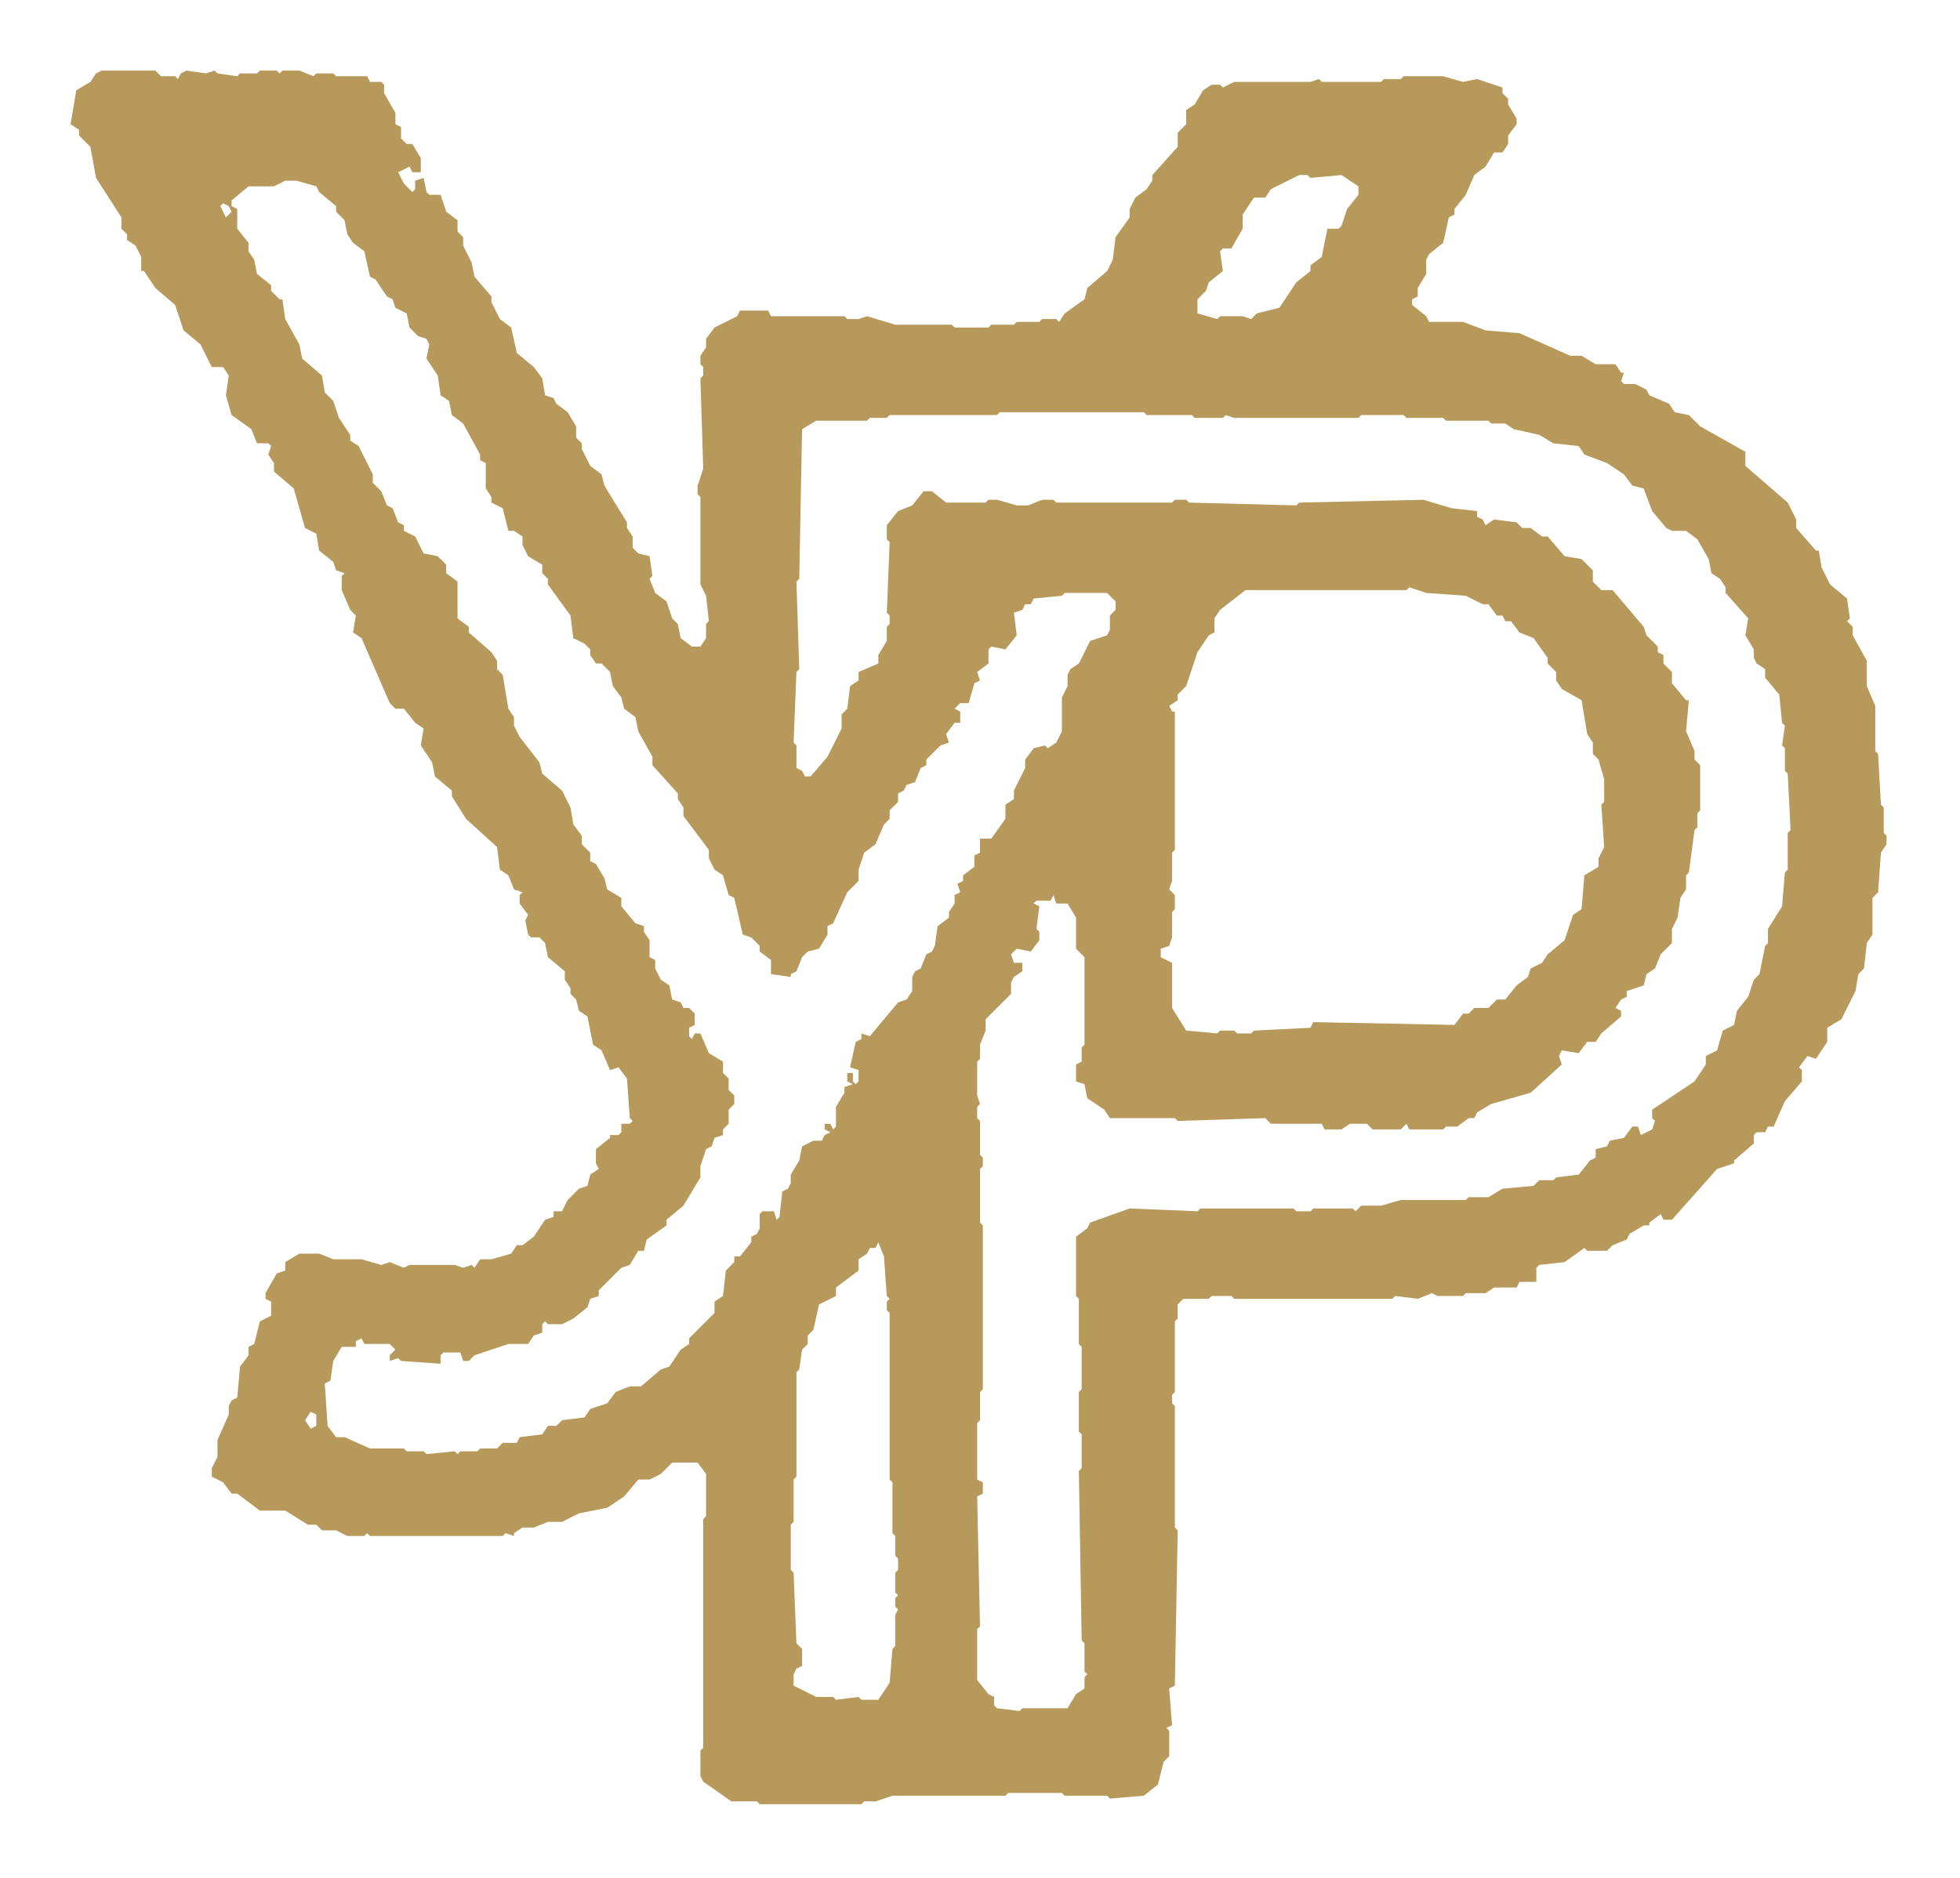
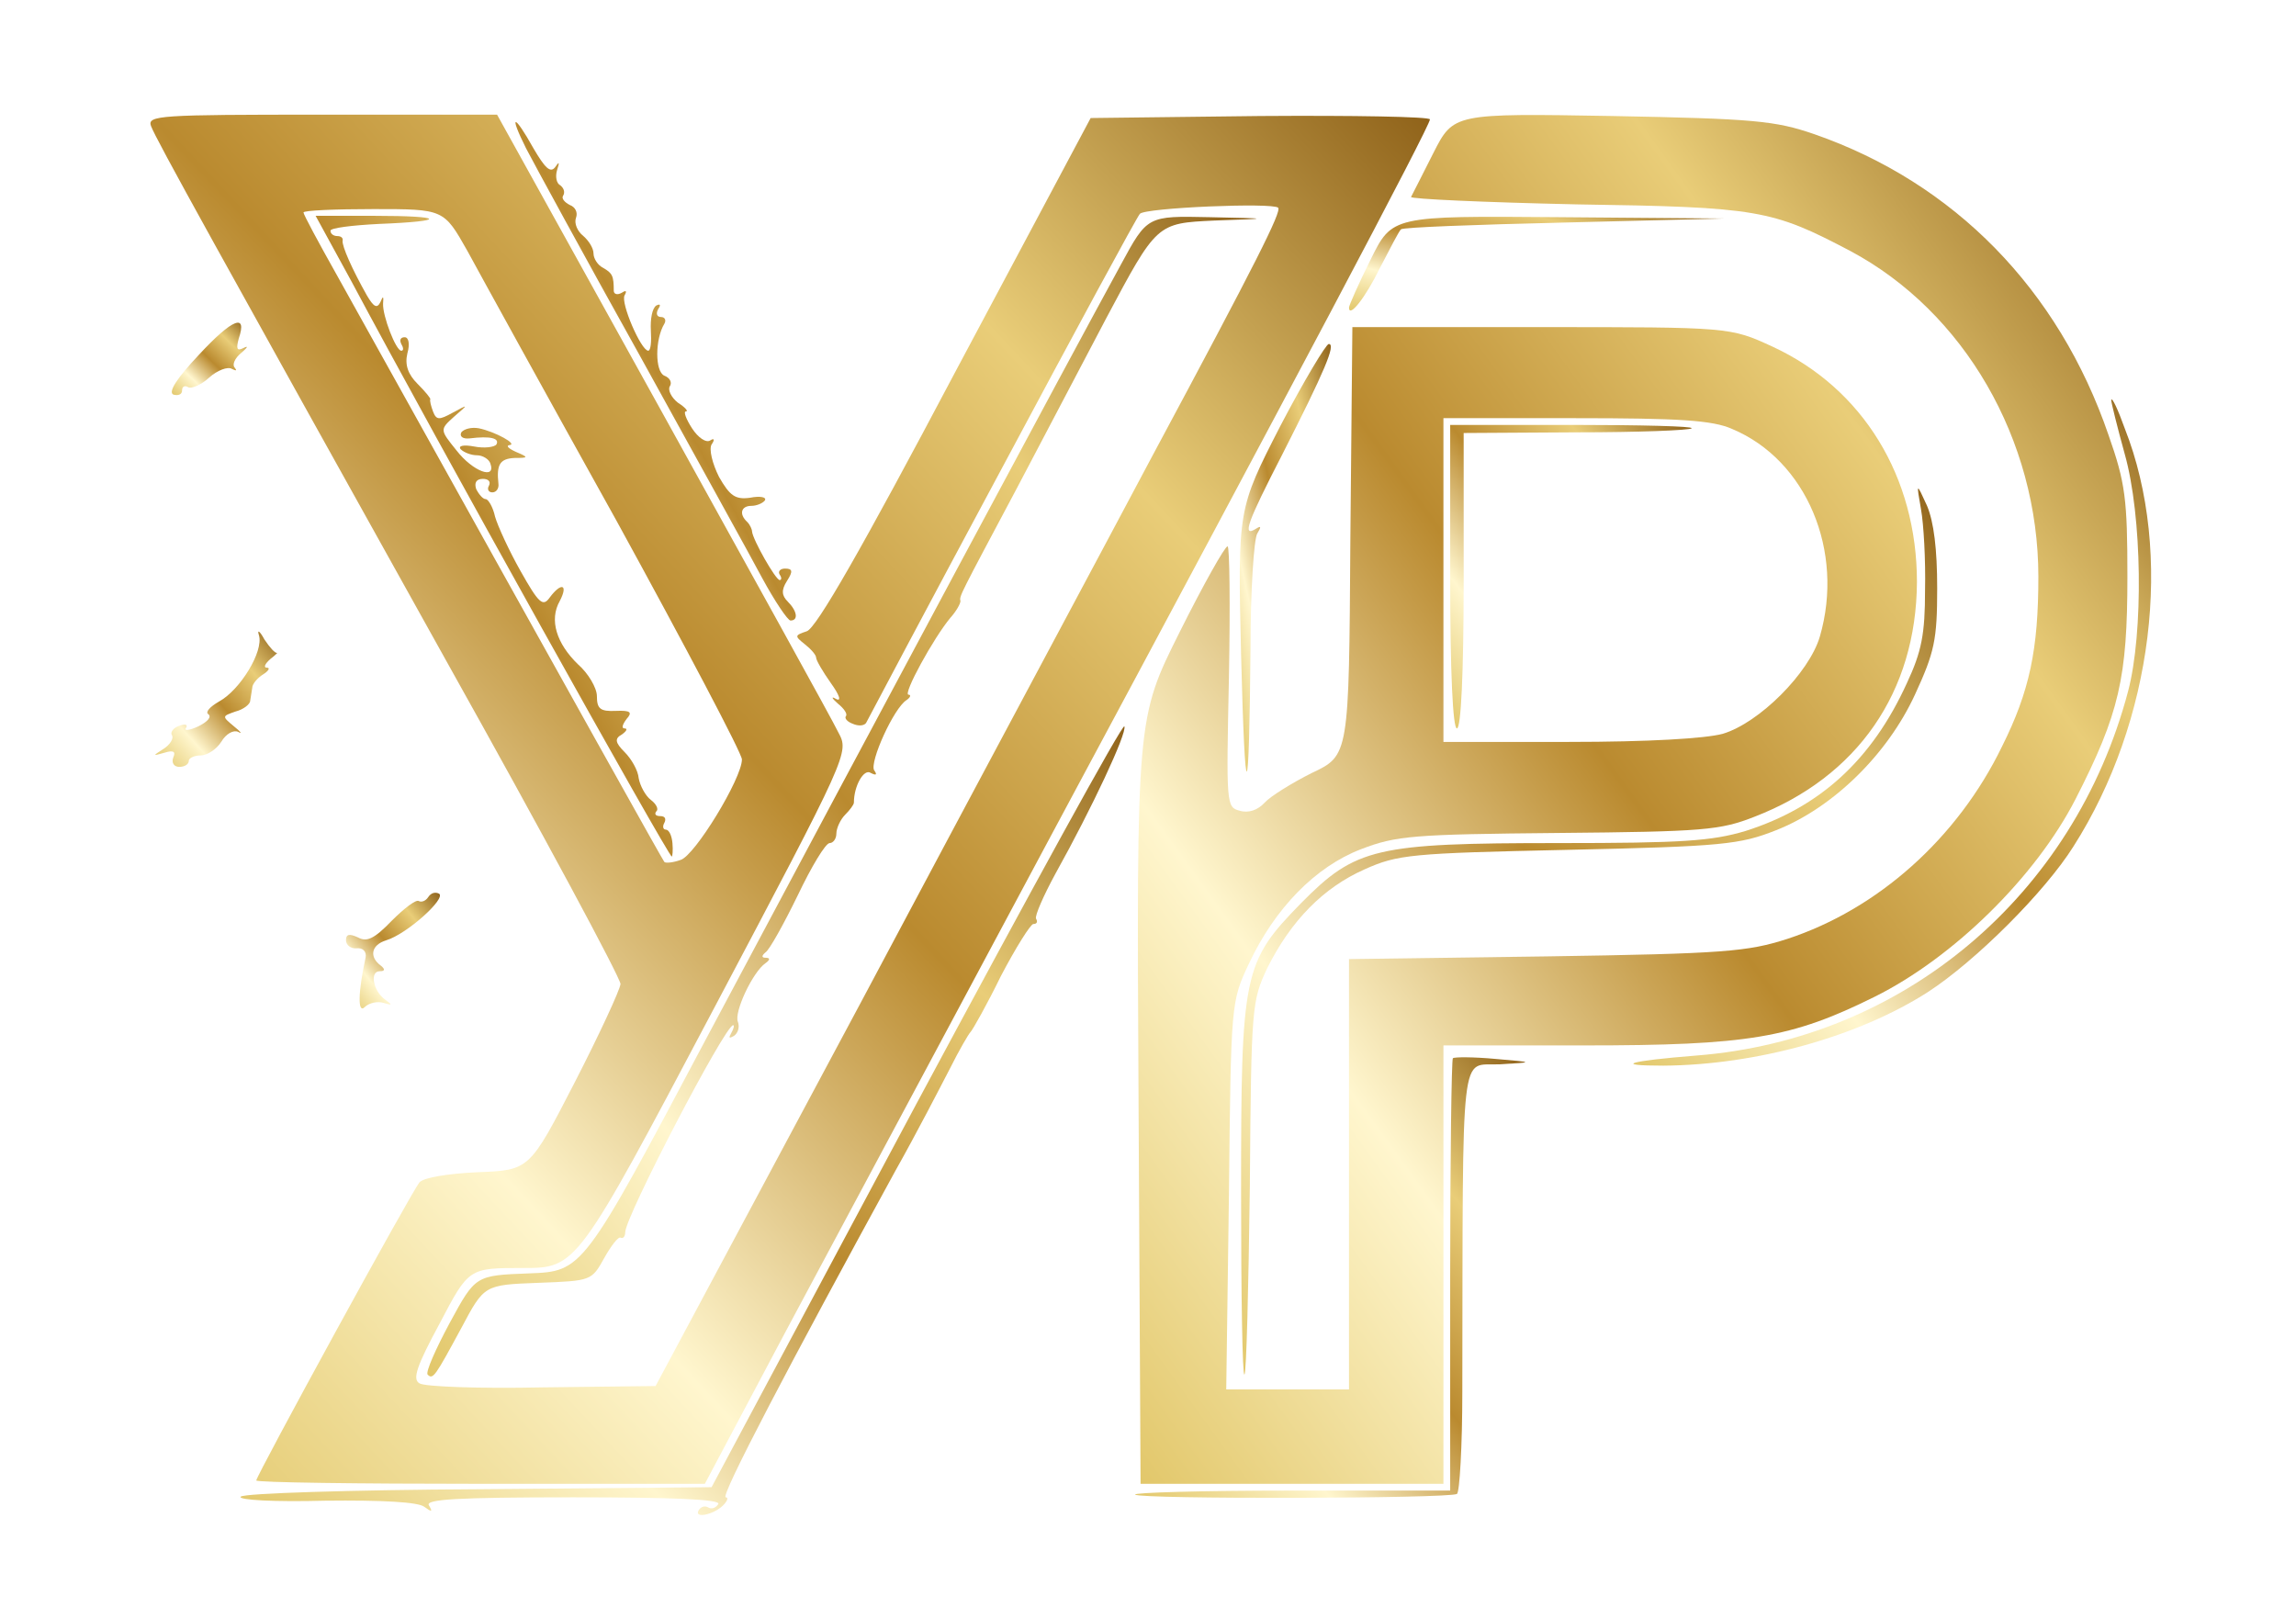
- <svg xmlns="http://www.w3.org/2000/svg" width="694" height="665" viewBox="0 0 694 665" role="img" aria-labelledby="title desc">
-   <path fill="#B79A5B" fill-rule="evenodd" clip-rule="evenodd" d="M 34 26 L 32 29 L 27 32 L 25 44 L 28 46 L 28 48 L 32 52 L 34 63 L 43 77 L 43 81 L 45 83 L 45 85 L 48 87 L 50 91 L 50 96 L 51 96 L 55 102 L 62 108 L 65 117 L 71 122 L 75 130 L 79 130 L 81 133 L 80 140 L 82 147 L 89 152 L 91 157 L 95 157 L 96 158 L 95 161 L 97 164 L 97 167 L 104 173 L 108 187 L 112 189 L 113 195 L 118 199 L 119 202 L 122 203 L 121 204 L 121 209 L 124 216 L 126 218 L 125 224 L 128 226 L 138 249 L 140 251 L 143 251 L 147 256 L 150 258 L 149 264 L 153 270 L 154 275 L 160 280 L 160 282 L 165 290 L 176 300 L 177 308 L 180 310 L 182 315 L 185 316 L 184 317 L 184 320 L 187 324 L 186 326 L 187 331 L 188 332 L 191 332 L 193 334 L 194 339 L 200 344 L 200 347 L 202 350 L 202 352 L 204 354 L 205 358 L 208 360 L 210 370 L 213 372 L 216 379 L 219 378 L 222 382 L 223 396 L 224 397 L 223 398 L 220 398 L 220 401 L 219 402 L 216 402 L 216 403 L 211 407 L 211 412 L 212 414 L 209 416 L 208 420 L 205 421 L 201 425 L 199 429 L 196 429 L 196 431 L 193 432 L 189 438 L 185 441 L 183 441 L 181 444 L 174 446 L 170 446 L 168 449 L 167 448 L 164 449 L 161 448 L 145 448 L 143 449 L 138 447 L 135 448 L 128 446 L 118 446 L 113 444 L 106 444 L 101 447 L 101 450 L 98 451 L 94 458 L 94 460 L 96 461 L 96 466 L 92 468 L 90 476 L 88 477 L 88 480 L 85 484 L 84 495 L 82 496 L 81 498 L 81 501 L 77 510 L 77 516 L 75 520 L 75 523 L 79 525 L 82 529 L 84 529 L 92 535 L 101 535 L 109 540 L 112 540 L 114 542 L 119 542 L 123 544 L 129 544 L 130 543 L 131 544 L 178 544 L 179 543 L 182 544 L 182 543 L 185 541 L 189 541 L 194 539 L 199 539 L 205 536 L 215 534 L 221 530 L 226 524 L 230 524 L 234 522 L 238 518 L 247 518 L 250 522 L 250 537 L 249 538 L 249 619 L 248 620 L 248 629 L 249 631 L 259 638 L 268 638 L 269 639 L 305 639 L 306 638 L 310 638 L 316 636 L 356 636 L 357 635 L 376 635 L 377 636 L 392 636 L 393 637 L 405 636 L 410 632 L 412 624 L 414 622 L 414 613 L 413 612 L 415 611 L 414 598 L 416 597 L 417 542 L 416 541 L 416 498 L 415 497 L 415 494 L 416 493 L 416 468 L 417 467 L 417 462 L 419 460 L 428 460 L 429 459 L 436 459 L 437 460 L 493 460 L 494 459 L 502 460 L 507 458 L 509 459 L 518 459 L 519 458 L 526 458 L 529 456 L 537 456 L 538 454 L 544 454 L 544 449 L 545 448 L 554 447 L 561 442 L 562 443 L 569 443 L 571 441 L 576 439 L 577 437 L 582 434 L 584 434 L 584 433 L 588 430 L 589 432 L 592 432 L 608 414 L 614 412 L 614 411 L 621 405 L 621 402 L 622 401 L 625 401 L 626 399 L 628 399 L 632 390 L 638 383 L 638 379 L 637 378 L 640 374 L 643 375 L 647 369 L 647 364 L 652 361 L 657 351 L 658 345 L 660 343 L 661 334 L 663 331 L 663 318 L 665 316 L 666 302 L 668 299 L 668 296 L 667 295 L 667 286 L 666 285 L 665 267 L 664 266 L 664 250 L 661 243 L 661 234 L 656 225 L 656 222 L 654 220 L 655 219 L 654 212 L 648 207 L 645 201 L 644 195 L 643 195 L 636 187 L 636 184 L 633 178 L 618 165 L 618 160 L 602 151 L 598 147 L 593 146 L 591 143 L 584 140 L 583 138 L 579 136 L 575 136 L 574 135 L 575 132 L 574 132 L 572 129 L 565 129 L 560 126 L 556 126 L 538 118 L 526 117 L 518 114 L 506 114 L 505 112 L 500 108 L 500 106 L 502 105 L 502 102 L 505 97 L 505 92 L 506 90 L 511 86 L 513 77 L 515 76 L 515 74 L 519 69 L 522 62 L 526 59 L 529 54 L 532 54 L 534 51 L 534 48 L 537 44 L 537 42 L 534 37 L 534 35 L 532 33 L 532 31 L 523 28 L 518 29 L 511 27 L 497 27 L 496 28 L 490 28 L 489 29 L 468 29 L 467 28 L 464 29 L 437 29 L 433 31 L 432 30 L 429 30 L 426 32 L 423 37 L 420 39 L 420 44 L 417 47 L 417 52 L 408 62 L 408 64 L 406 67 L 402 70 L 400 74 L 400 77 L 395 84 L 394 92 L 392 96 L 385 102 L 384 106 L 377 111 L 375 114 L 374 113 L 369 113 L 368 114 L 360 114 L 359 115 L 351 115 L 350 116 L 338 116 L 337 115 L 317 115 L 307 112 L 304 113 L 300 113 L 299 112 L 273 112 L 272 110 L 262 110 L 261 112 L 253 116 L 250 120 L 250 123 L 248 126 L 248 129 L 249 130 L 249 133 L 248 134 L 249 166 L 247 172 L 247 175 L 248 176 L 248 207 L 250 211 L 251 220 L 250 221 L 250 226 L 248 229 L 245 229 L 241 226 L 240 221 L 238 219 L 236 213 L 232 210 L 230 205 L 231 204 L 230 197 L 226 196 L 224 194 L 224 190 L 222 187 L 222 185 L 214 172 L 213 168 L 209 165 L 206 159 L 206 157 L 204 155 L 204 151 L 201 146 L 197 143 L 196 141 L 193 140 L 192 134 L 189 130 L 183 125 L 181 116 L 177 113 L 174 107 L 174 105 L 168 98 L 167 93 L 164 87 L 164 84 L 162 82 L 162 78 L 158 75 L 156 69 L 152 69 L 151 68 L 150 63 L 147 64 L 147 67 L 146 68 L 143 65 L 141 61 L 145 59 L 146 61 L 149 61 L 149 56 L 146 51 L 144 51 L 142 49 L 142 45 L 140 44 L 140 40 L 136 33 L 136 30 L 135 29 L 131 29 L 130 27 L 119 27 L 118 26 L 112 26 L 111 27 L 106 25 L 100 25 L 99 26 L 98 25 L 92 25 L 91 26 L 85 26 L 84 27 L 77 26 L 76 25 L 73 26 L 66 25 L 64 26 L 63 28 L 62 27 L 57 27 L 55 25 L 36 25 Z M 110 500 L 112 501 L 112 505 L 110 506 L 108 503 Z M 311 440 L 313 445 L 314 459 L 315 460 L 314 461 L 314 464 L 315 465 L 315 524 L 316 525 L 316 543 L 317 544 L 317 551 L 318 552 L 318 556 L 317 557 L 317 564 L 318 565 L 317 566 L 317 569 L 318 570 L 317 572 L 317 583 L 316 584 L 315 596 L 311 602 L 305 602 L 304 601 L 296 602 L 295 601 L 289 601 L 281 597 L 281 593 L 282 591 L 284 590 L 284 584 L 282 582 L 281 557 L 280 556 L 280 540 L 281 539 L 281 524 L 282 523 L 282 486 L 283 485 L 284 478 L 286 476 L 286 473 L 288 471 L 290 462 L 296 459 L 296 456 L 304 450 L 304 446 L 307 444 L 308 442 L 310 442 Z M 543 226 L 548 233 L 548 235 L 551 238 L 551 241 L 553 244 L 560 248 L 562 260 L 564 263 L 564 267 L 566 269 L 568 276 L 568 284 L 567 285 L 568 300 L 566 304 L 566 307 L 561 310 L 560 322 L 557 324 L 554 333 L 548 338 L 546 341 L 542 343 L 541 346 L 537 349 L 533 354 L 530 354 L 527 357 L 522 357 L 520 359 L 518 359 L 515 363 L 465 362 L 464 364 L 444 365 L 443 366 L 438 366 L 437 365 L 432 365 L 431 366 L 420 365 L 415 357 L 415 341 L 411 339 L 411 336 L 414 335 L 415 332 L 415 323 L 416 322 L 416 317 L 414 315 L 415 312 L 415 302 L 416 301 L 416 252 L 415 252 L 414 250 L 417 248 L 417 246 L 420 243 L 424 231 L 428 225 L 430 224 L 430 219 L 432 216 L 441 209 L 498 209 L 499 208 L 505 210 L 519 211 L 525 214 L 527 214 L 530 218 L 532 218 L 533 220 L 535 220 L 538 224 Z M 559 158 L 561 161 L 569 164 L 575 168 L 578 172 L 582 173 L 585 181 L 590 187 L 592 188 L 597 188 L 601 191 L 605 198 L 606 203 L 609 205 L 611 208 L 611 210 L 619 219 L 618 225 L 621 230 L 621 233 L 622 235 L 625 237 L 625 240 L 630 246 L 631 256 L 632 257 L 631 264 L 632 265 L 632 273 L 633 274 L 634 294 L 633 295 L 633 308 L 632 309 L 631 321 L 626 329 L 626 334 L 625 335 L 623 345 L 621 347 L 619 353 L 615 358 L 614 363 L 610 365 L 608 372 L 604 374 L 604 377 L 600 383 L 585 393 L 585 396 L 586 397 L 585 400 L 581 402 L 580 399 L 578 399 L 575 403 L 570 404 L 569 406 L 565 407 L 565 410 L 563 411 L 559 416 L 551 417 L 550 418 L 545 418 L 543 420 L 532 421 L 527 424 L 520 424 L 519 425 L 496 425 L 489 427 L 482 427 L 480 429 L 479 428 L 465 428 L 464 429 L 459 429 L 458 428 L 425 428 L 424 429 L 400 428 L 386 433 L 385 435 L 381 438 L 381 459 L 382 460 L 382 476 L 383 477 L 383 492 L 382 493 L 382 507 L 383 508 L 383 520 L 382 521 L 383 581 L 384 582 L 384 592 L 385 593 L 384 594 L 384 598 L 381 600 L 378 605 L 362 605 L 361 606 L 353 605 L 352 604 L 352 601 L 350 600 L 346 595 L 346 577 L 347 576 L 346 530 L 348 529 L 348 525 L 346 524 L 346 504 L 347 503 L 347 493 L 348 492 L 348 434 L 347 433 L 347 414 L 348 413 L 348 410 L 347 409 L 347 397 L 346 396 L 346 392 L 347 391 L 346 388 L 346 376 L 347 375 L 347 370 L 349 365 L 349 361 L 358 352 L 358 348 L 359 346 L 362 344 L 362 341 L 359 341 L 358 338 L 360 336 L 365 337 L 368 333 L 368 330 L 367 329 L 368 321 L 366 320 L 367 319 L 372 319 L 373 317 L 374 320 L 378 320 L 381 325 L 381 336 L 384 339 L 384 370 L 383 371 L 383 376 L 381 377 L 381 383 L 384 384 L 385 389 L 391 393 L 393 396 L 416 396 L 417 397 L 448 396 L 450 398 L 468 398 L 469 400 L 475 400 L 478 398 L 484 398 L 486 400 L 496 400 L 498 398 L 499 400 L 511 400 L 512 399 L 516 399 L 520 396 L 522 396 L 523 394 L 528 391 L 542 387 L 553 377 L 552 374 L 553 372 L 559 373 L 562 369 L 565 369 L 567 366 L 574 360 L 574 358 L 572 357 L 574 354 L 576 353 L 576 351 L 582 349 L 583 345 L 586 343 L 588 338 L 592 334 L 592 329 L 594 325 L 595 318 L 597 315 L 597 310 L 598 309 L 600 294 L 601 293 L 601 288 L 602 287 L 602 271 L 600 269 L 600 266 L 597 259 L 598 248 L 597 248 L 592 242 L 592 238 L 589 235 L 589 232 L 587 231 L 587 229 L 583 225 L 582 222 L 571 209 L 567 209 L 564 206 L 564 202 L 560 198 L 554 197 L 548 190 L 546 190 L 542 187 L 539 187 L 537 185 L 529 184 L 526 186 L 525 184 L 523 183 L 523 181 L 514 180 L 504 177 L 460 178 L 459 179 L 421 178 L 420 177 L 416 177 L 415 178 L 374 178 L 373 177 L 369 177 L 364 179 L 360 179 L 353 177 L 350 177 L 349 178 L 335 178 L 330 174 L 327 174 L 323 179 L 318 181 L 314 186 L 314 191 L 315 192 L 314 217 L 315 218 L 315 221 L 314 222 L 314 227 L 311 232 L 311 235 L 304 238 L 304 241 L 301 243 L 300 251 L 298 253 L 298 258 L 293 268 L 287 275 L 285 275 L 284 273 L 282 272 L 282 264 L 281 263 L 282 238 L 283 237 L 282 206 L 283 205 L 284 152 L 289 149 L 307 149 L 308 148 L 314 148 L 315 147 L 353 147 L 354 146 L 405 146 L 406 147 L 422 147 L 423 148 L 433 148 L 434 147 L 437 148 L 481 148 L 482 147 L 497 147 L 498 148 L 511 148 L 512 149 L 527 149 L 528 150 L 533 150 L 536 152 L 545 154 L 550 157 Z M 78 73 L 79 72 L 81 73 L 82 75 L 80 77 Z M 88 66 L 97 66 L 101 64 L 105 64 L 112 66 L 113 68 L 119 73 L 119 75 L 122 78 L 123 83 L 125 86 L 129 89 L 131 98 L 133 99 L 137 105 L 139 106 L 140 109 L 144 111 L 145 116 L 148 119 L 151 120 L 152 122 L 151 127 L 155 133 L 156 140 L 159 142 L 160 147 L 164 150 L 170 161 L 170 163 L 172 164 L 172 173 L 174 176 L 174 178 L 178 180 L 180 188 L 182 188 L 185 190 L 185 193 L 187 197 L 192 200 L 192 203 L 194 205 L 194 207 L 202 218 L 203 226 L 207 228 L 209 230 L 209 232 L 211 235 L 213 235 L 216 238 L 217 243 L 220 247 L 221 251 L 225 254 L 226 259 L 231 268 L 231 271 L 240 281 L 240 283 L 242 286 L 242 289 L 251 301 L 251 304 L 253 308 L 256 310 L 258 317 L 260 318 L 263 331 L 266 332 L 269 335 L 269 337 L 273 340 L 273 345 L 280 346 L 280 345 L 282 344 L 284 339 L 286 337 L 290 336 L 293 331 L 293 328 L 295 327 L 300 316 L 304 312 L 304 308 L 306 302 L 310 299 L 313 292 L 315 290 L 315 287 L 318 284 L 318 281 L 320 280 L 321 278 L 324 277 L 326 272 L 328 271 L 328 269 L 333 264 L 336 263 L 335 260 L 338 256 L 340 256 L 340 252 L 338 251 L 340 249 L 343 249 L 345 242 L 347 241 L 346 238 L 350 235 L 350 230 L 351 229 L 356 230 L 360 225 L 359 217 L 362 216 L 363 214 L 365 214 L 366 212 L 376 211 L 377 210 L 392 210 L 395 213 L 395 216 L 393 218 L 393 223 L 392 225 L 386 227 L 382 235 L 379 237 L 378 239 L 378 243 L 376 247 L 376 259 L 374 263 L 371 265 L 370 264 L 366 265 L 363 269 L 363 272 L 359 280 L 359 283 L 356 285 L 356 290 L 351 297 L 347 297 L 347 302 L 345 303 L 345 307 L 341 310 L 341 312 L 339 313 L 340 316 L 338 317 L 338 320 L 336 323 L 336 325 L 332 328 L 331 335 L 330 337 L 328 338 L 326 343 L 324 344 L 323 346 L 323 351 L 321 354 L 318 355 L 308 367 L 305 366 L 305 368 L 303 369 L 301 378 L 304 379 L 304 383 L 303 384 L 302 383 L 302 380 L 300 380 L 300 383 L 302 384 L 299 385 L 299 387 L 296 392 L 296 399 L 295 400 L 294 398 L 292 398 L 292 400 L 294 401 L 292 402 L 291 404 L 288 404 L 284 406 L 283 411 L 280 416 L 280 419 L 279 421 L 277 422 L 276 431 L 275 432 L 274 429 L 270 429 L 269 430 L 269 435 L 268 437 L 266 438 L 266 440 L 262 445 L 260 445 L 260 447 L 257 450 L 256 459 L 253 461 L 253 465 L 244 474 L 244 476 L 241 478 L 237 484 L 234 485 L 227 491 L 223 491 L 218 493 L 215 497 L 209 499 L 207 502 L 199 503 L 197 505 L 194 505 L 192 508 L 184 509 L 183 511 L 178 511 L 176 513 L 170 513 L 169 514 L 163 514 L 162 515 L 161 514 L 151 515 L 150 514 L 144 514 L 143 513 L 131 513 L 122 509 L 119 509 L 116 505 L 115 490 L 117 489 L 118 482 L 121 477 L 126 477 L 126 475 L 128 474 L 129 476 L 138 476 L 140 478 L 138 480 L 138 482 L 141 481 L 142 482 L 156 483 L 156 480 L 157 479 L 163 479 L 164 482 L 166 482 L 168 480 L 180 476 L 187 476 L 189 473 L 192 472 L 192 469 L 193 468 L 194 469 L 199 469 L 203 467 L 208 463 L 209 460 L 212 459 L 212 457 L 220 449 L 223 448 L 226 443 L 228 443 L 229 439 L 236 434 L 236 432 L 242 427 L 248 417 L 248 413 L 250 407 L 252 406 L 253 403 L 256 402 L 256 400 L 258 398 L 258 393 L 260 391 L 260 388 L 258 386 L 258 382 L 256 380 L 256 376 L 251 373 L 248 366 L 246 366 L 245 368 L 244 367 L 244 364 L 246 363 L 246 359 L 244 357 L 242 357 L 241 355 L 238 354 L 237 349 L 234 347 L 232 343 L 232 340 L 230 339 L 230 333 L 228 330 L 228 328 L 225 327 L 220 321 L 220 318 L 215 315 L 214 311 L 211 306 L 209 305 L 209 302 L 206 299 L 206 296 L 203 292 L 202 286 L 199 280 L 192 274 L 191 270 L 184 261 L 182 257 L 182 254 L 180 251 L 178 239 L 176 237 L 176 234 L 174 231 L 166 224 L 166 222 L 162 219 L 162 206 L 158 203 L 158 200 L 155 197 L 150 196 L 147 190 L 143 188 L 143 186 L 141 185 L 139 180 L 137 179 L 135 174 L 132 171 L 132 168 L 127 158 L 124 156 L 124 154 L 120 148 L 118 142 L 115 139 L 114 133 L 107 127 L 106 122 L 101 113 L 100 106 L 99 106 L 96 103 L 96 101 L 91 97 L 90 92 L 88 89 L 88 86 L 84 81 L 84 74 L 82 73 L 82 71 Z M 481 66 L 481 69 L 477 74 L 475 80 L 474 81 L 470 81 L 468 91 L 464 94 L 464 96 L 459 100 L 453 109 L 445 111 L 443 113 L 440 112 L 432 112 L 431 113 L 424 111 L 424 106 L 427 103 L 428 100 L 433 96 L 432 89 L 433 88 L 436 88 L 440 81 L 440 76 L 444 70 L 448 70 L 450 67 L 460 62 L 463 62 L 464 63 L 475 62 Z" />
+ <svg xmlns="http://www.w3.org/2000/svg" viewBox="123 -17 340 240" width="512" height="361">
+   <defs>
+     <linearGradient id="brassGold" x1="0%" y1="0%" x2="100%" y2="100%">
+       <stop offset="0%" stop-color="#E2C76A" />
+       <stop offset="25%" stop-color="#FFF6CE" />
+       <stop offset="50%" stop-color="#BA8A2F" />
+       <stop offset="75%" stop-color="#E9CD78" />
+       <stop offset="100%" stop-color="#8F6219" />
+     </linearGradient>
+   </defs>
+   <g transform="translate(-21.20149,578) scale(0.1,-0.1)" fill="url(#brassGold)">
+     <path d="M1664 5763 c8 -21 97 -181 440 -797 141 -252 256 -466 256 -475 -1 -9 -31 -74 -68 -146 -67 -130 -67 -130 -144 -133 -44 -2 -80 -8 -86 -15 -12 -14 -242 -435 -242 -442 0 -3 150 -5 333 -5 l332 0 121 228 c67 125 242 452 389 727 361 673 565 1058 565 1068 0 4 -113 6 -252 5 l-251 -3 -201 -377 c-138 -261 -206 -380 -220 -384 -18 -6 -18 -7 -3 -19 9 -7 17 -16 17 -20 0 -4 10 -21 22 -38 13 -18 16 -28 7 -23 -7 4 -6 1 3 -7 10 -8 15 -16 12 -19 -2 -3 2 -8 10 -11 9 -4 17 -3 20 1 2 4 92 174 201 377 109 204 201 374 205 378 8 9 197 17 205 9 5 -6 -31 -78 -186 -367 -70 -132 -265 -496 -432 -810 l-305 -570 -168 -2 c-93 -2 -175 1 -182 6 -11 6 -4 26 30 89 43 82 43 82 123 82 80 0 80 0 282 382 202 382 202 382 186 412 -8 17 -126 230 -261 474 l-245 442 -260 0 c-241 0 -259 -1 -253 -17z m469 -185 c19 -35 118 -215 221 -400 102 -186 186 -345 186 -354 0 -28 -70 -143 -91 -149 -11 -4 -22 -5 -24 -3 -2 2 -111 197 -486 871 -27 48 -49 89 -49 92 0 3 47 5 104 5 104 0 104 0 139 -62z" />
+     <path d="M1961 5533 c123 -231 470 -853 475 -853 1 0 2 9 1 20 -1 11 -5 20 -10 20 -4 0 -5 5 -2 10 3 6 1 10 -6 10 -7 0 -9 3 -6 7 4 3 0 11 -8 17 -8 6 -16 21 -18 32 -1 12 -11 29 -21 39 -14 14 -15 20 -4 26 7 5 9 9 4 9 -5 0 -3 6 3 14 9 10 6 13 -16 12 -23 -1 -28 3 -28 22 0 12 -13 34 -28 47 -32 31 -43 66 -27 94 13 25 2 28 -15 5 -10 -14 -16 -9 -43 39 -17 30 -34 67 -38 81 -3 14 -10 26 -14 26 -4 0 -10 7 -14 15 -3 9 0 15 10 15 8 0 12 -4 9 -10 -3 -5 -1 -10 5 -10 6 0 10 6 9 13 -3 28 2 37 24 38 21 0 21 1 2 9 -11 5 -15 9 -10 10 14 1 -21 20 -45 25 -11 2 -22 -1 -26 -6 -3 -6 2 -10 12 -9 32 4 45 0 40 -9 -3 -4 -18 -6 -33 -3 -16 3 -24 1 -20 -4 5 -5 16 -9 24 -9 9 0 18 -6 20 -12 9 -25 -26 -12 -50 19 -25 31 -25 31 -4 50 22 19 22 19 -2 6 -20 -11 -24 -11 -29 2 -3 8 -5 16 -4 18 1 1 -7 11 -19 23 -14 14 -19 28 -15 45 4 14 2 24 -4 24 -6 0 -8 -4 -5 -10 3 -5 4 -10 0 -10 -8 0 -28 52 -27 70 1 11 0 12 -4 2 -5 -10 -10 -7 -20 10 -22 39 -37 73 -36 81 1 4 -2 7 -8 7 -5 0 -10 3 -10 8 0 4 32 8 72 10 102 4 98 12 -6 12 l-88 0 53 -97z" />
+     <path d="M3565 5723 c-16 -32 -31 -61 -33 -65 -2 -3 109 -8 245 -11 270 -4 290 -8 406 -69 169 -90 279 -280 279 -483 0 -108 -13 -170 -54 -252 -66 -136 -184 -241 -318 -285 -59 -19 -93 -22 -357 -26 l-293 -4 0 -319 0 -319 -91 0 -91 0 4 288 c3 286 3 287 30 344 38 81 98 143 166 169 52 20 77 22 292 24 216 2 240 4 291 24 153 59 240 185 241 348 0 156 -80 287 -214 349 -63 29 -63 29 -343 29 l-280 0 -3 -317 c-2 -318 -2 -318 -57 -344 -30 -15 -62 -35 -70 -44 -10 -11 -24 -16 -37 -12 -20 5 -20 9 -16 198 2 107 1 194 -2 194 -4 0 -36 -57 -71 -127 -64 -128 -64 -128 -61 -695 l3 -568 225 0 224 0 0 325 0 325 208 0 c244 0 308 11 431 72 117 58 239 178 298 293 65 127 77 180 77 330 0 115 -3 139 -28 210 -74 216 -229 374 -436 446 -58 20 -89 23 -300 27 -235 4 -235 4 -265 -55z m443 -409 c110 -46 167 -181 130 -308 -16 -54 -90 -128 -144 -144 -26 -7 -110 -12 -228 -12 l-186 0 0 240 0 240 195 0 c154 0 204 -3 233 -16z" />
+     <path d="M3590 5095 c0 -143 4 -225 10 -225 6 0 10 80 10 219 l0 219 167 1 c91 0 168 3 171 6 3 3 -76 5 -176 5 l-182 0 0 -225z" />
+     <path d="M2220 5730 c12 -23 87 -161 169 -308 81 -147 163 -295 181 -329 19 -35 38 -63 42 -63 12 0 10 14 -4 28 -9 9 -10 17 -1 31 9 14 8 18 -3 18 -7 0 -11 -4 -8 -9 3 -4 3 -8 0 -8 -6 0 -40 60 -41 72 0 3 -3 10 -7 14 -13 12 -9 24 6 24 8 0 17 4 20 8 3 5 -7 7 -22 4 -22 -3 -30 3 -46 31 -10 20 -15 41 -11 48 5 7 4 10 -2 6 -6 -4 -18 4 -27 18 -9 14 -13 25 -9 25 4 0 -1 6 -12 13 -10 8 -15 19 -12 24 4 6 0 13 -8 16 -14 6 -14 54 0 77 3 5 1 10 -5 10 -6 0 -8 5 -4 12 4 6 3 8 -3 5 -6 -4 -9 -20 -8 -37 1 -16 0 -30 -4 -30 -11 1 -41 71 -35 82 4 7 2 8 -4 4 -7 -4 -12 -2 -12 3 0 22 -2 26 -16 34 -8 4 -14 14 -14 21 0 8 -7 19 -15 26 -9 7 -14 19 -11 27 3 8 -1 16 -9 19 -8 4 -13 10 -10 14 3 5 1 11 -4 15 -6 3 -8 13 -5 23 4 12 3 13 -3 4 -7 -9 -15 -1 -32 28 -29 52 -37 52 -11 0z" />
+     <path d="M3102 5558 c-82 -150 -364 -677 -615 -1148 -183 -345 -183 -345 -263 -348 -79 -3 -79 -3 -117 -73 -21 -39 -36 -73 -33 -77 8 -8 11 -3 50 69 34 64 34 64 114 67 79 3 79 3 98 37 10 18 21 32 24 30 4 -2 7 2 7 8 0 23 148 307 160 307 2 0 1 -5 -3 -12 -4 -7 -3 -8 4 -4 6 4 9 13 6 21 -6 14 22 74 41 87 7 5 7 8 0 8 -6 0 -6 3 0 8 6 4 27 42 48 85 20 42 41 77 47 77 5 0 10 6 10 14 0 8 6 21 13 28 7 7 13 15 13 18 0 25 15 51 25 44 8 -4 10 -3 5 4 -7 12 29 92 48 104 6 4 7 8 3 8 -9 0 37 84 62 114 9 10 15 21 15 25 -2 7 -1 8 83 166 32 61 92 175 133 253 75 141 75 141 160 145 85 3 85 3 -7 5 -92 2 -92 2 -131 -70z" />
+     <path d="M3472 5565 c-18 -36 -32 -68 -32 -71 0 -16 24 14 46 59 15 29 28 54 31 57 3 3 111 7 241 10 l237 6 -245 2 c-246 2 -246 2 -278 -63z" />
+     <path d="M1735 5424 c-32 -34 -46 -55 -38 -59 7 -2 13 0 13 6 0 6 4 8 9 5 4 -3 19 3 31 14 12 11 28 17 34 13 6 -3 8 -3 4 2 -4 4 0 14 10 22 9 8 11 11 3 7 -10 -5 -11 -1 -7 14 13 38 -9 30 -59 -24z" />
+     <path d="M3338 5318 c-63 -123 -63 -123 -58 -338 6 -236 12 -231 14 10 0 85 5 161 10 169 6 10 6 12 -2 7 -21 -13 -13 9 39 110 63 124 80 164 69 164 -4 0 -37 -55 -72 -122z" />
+     <path d="M4570 5357 c0 -4 9 -40 20 -80 26 -92 28 -265 5 -352 -80 -303 -333 -516 -640 -540 -100 -8 -125 -15 -49 -15 138 1 289 43 392 109 71 46 174 149 216 216 118 185 149 435 76 620 -10 28 -19 47 -20 42z" />
+     <path d="M4288 5195 c4 -22 7 -76 6 -120 0 -65 -5 -91 -27 -138 -52 -114 -129 -184 -239 -219 -50 -15 -94 -18 -277 -18 -272 0 -301 -7 -382 -89 -86 -88 -89 -103 -89 -429 0 -152 2 -273 5 -270 3 3 6 128 8 279 2 268 3 275 26 324 35 70 83 119 144 146 49 22 68 24 302 29 229 5 255 8 308 29 84 33 165 112 206 201 29 63 33 81 33 158 0 58 -5 98 -15 122 -16 35 -16 35 -9 -5z" />
+     <path d="M1824 5008 c7 -24 -28 -81 -59 -98 -14 -8 -21 -16 -16 -19 5 -4 -1 -11 -15 -18 -13 -6 -22 -7 -18 -2 3 5 -2 6 -10 3 -9 -3 -14 -10 -11 -14 3 -5 -3 -14 -12 -20 -17 -11 -17 -11 1 -6 13 4 17 2 13 -7 -3 -8 1 -14 9 -14 8 0 14 4 14 9 0 4 8 8 18 8 9 0 23 9 30 20 7 12 18 18 25 15 7 -4 4 0 -6 8 -18 15 -18 15 2 22 12 3 22 11 22 16 1 5 2 14 3 19 0 6 8 15 16 20 8 5 11 10 6 10 -6 0 -3 6 5 13 8 6 12 11 10 9 -3 -1 -11 8 -19 20 -7 13 -11 15 -8 6z" />
+     <path d="M2799 4314 l-304 -569 -345 -3 c-189 -1 -348 -6 -353 -11 -5 -5 50 -8 125 -6 85 1 138 -2 147 -9 11 -8 13 -8 7 2 -6 9 40 12 214 12 147 0 219 -3 215 -10 -4 -6 -10 -8 -15 -5 -5 3 -11 1 -14 -4 -8 -13 22 -7 36 7 7 7 8 12 4 12 -9 0 96 200 252 485 31 55 66 123 80 150 14 28 28 52 31 55 3 3 24 40 45 83 22 42 44 77 48 77 5 0 7 3 4 8 -2 4 11 34 29 67 54 97 106 208 102 218 -2 6 -140 -246 -308 -559z" />
+     <path d="M2075 4620 c-4 -6 -10 -8 -14 -6 -4 3 -22 -11 -40 -29 -26 -27 -37 -32 -50 -25 -13 6 -18 5 -18 -4 0 -7 7 -13 16 -12 9 1 15 -5 13 -14 -11 -51 -12 -84 -1 -73 6 6 19 9 28 6 13 -4 13 -3 2 5 -18 13 -23 42 -8 42 8 0 8 3 2 8 -18 13 -15 31 8 38 30 9 89 62 78 69 -6 3 -12 1 -16 -5z" />
+     <path d="M3594 4381 c-2 -2 -4 -148 -4 -323 l0 -318 -237 0 c-130 0 -234 -3 -230 -6 7 -7 465 -6 477 1 4 2 8 71 8 152 1 525 -4 482 55 485 52 3 52 3 -6 8 -32 3 -61 3 -63 1z" />
+   </g>
</svg>
